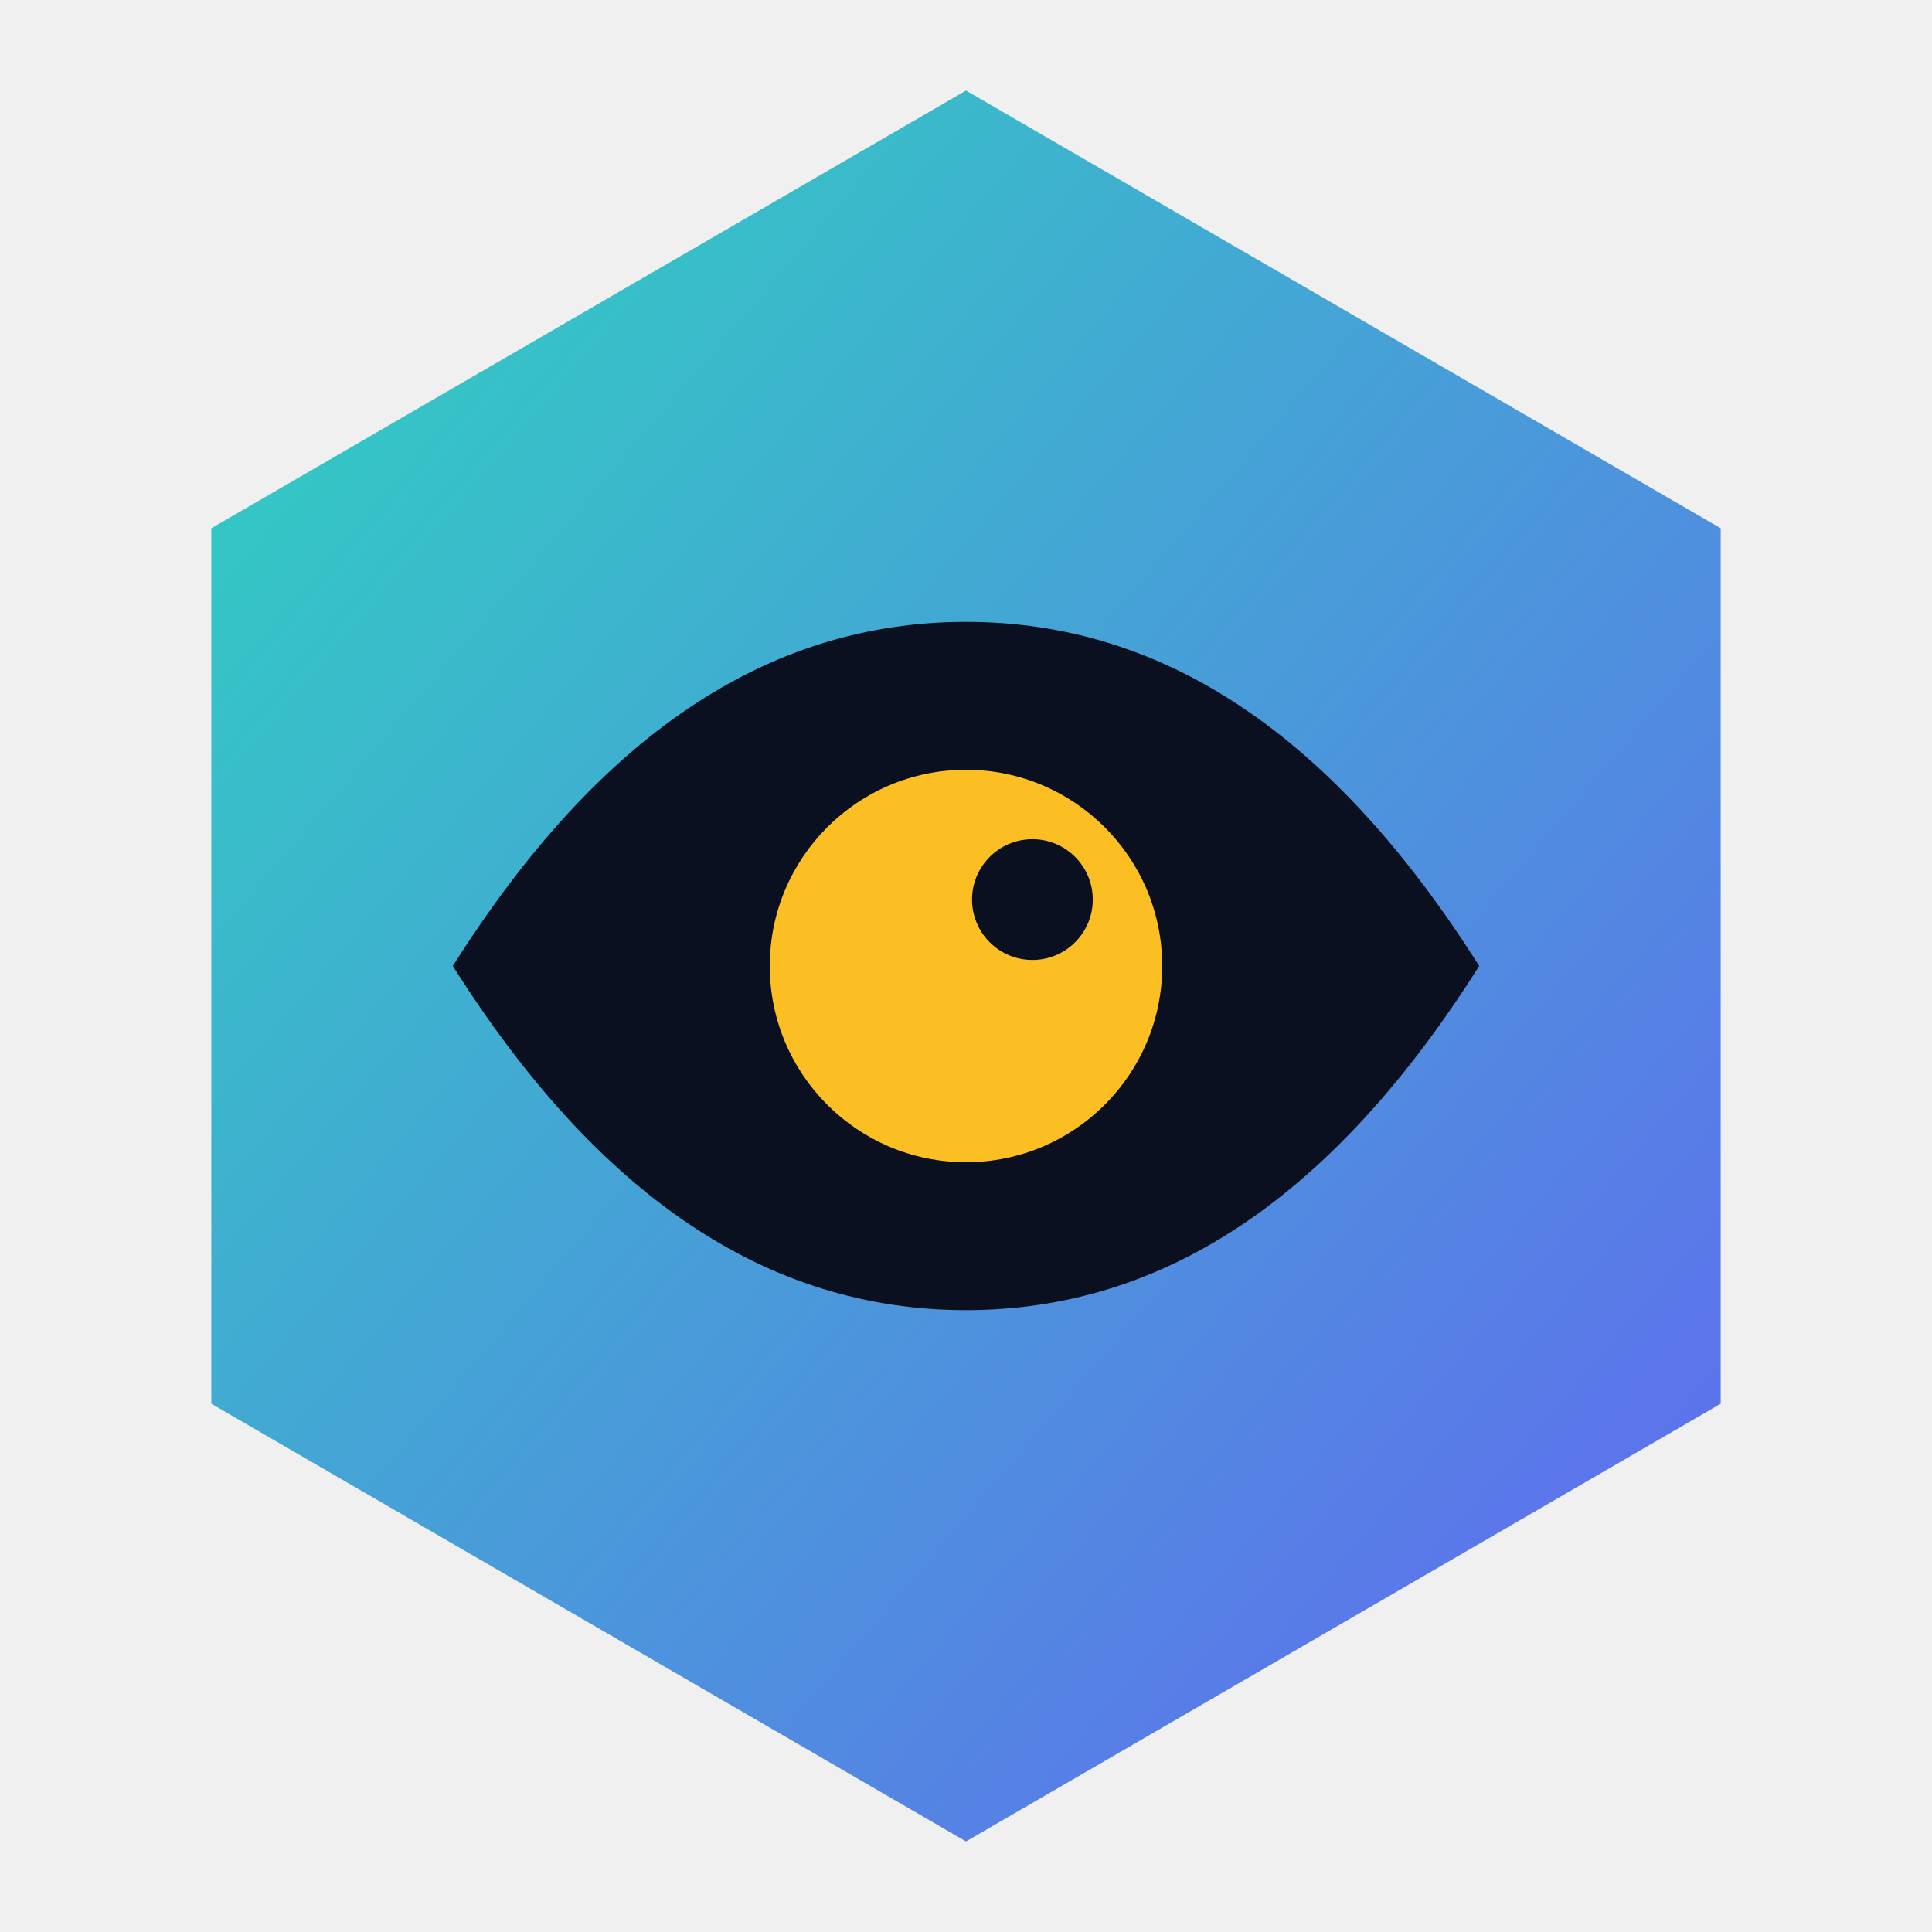
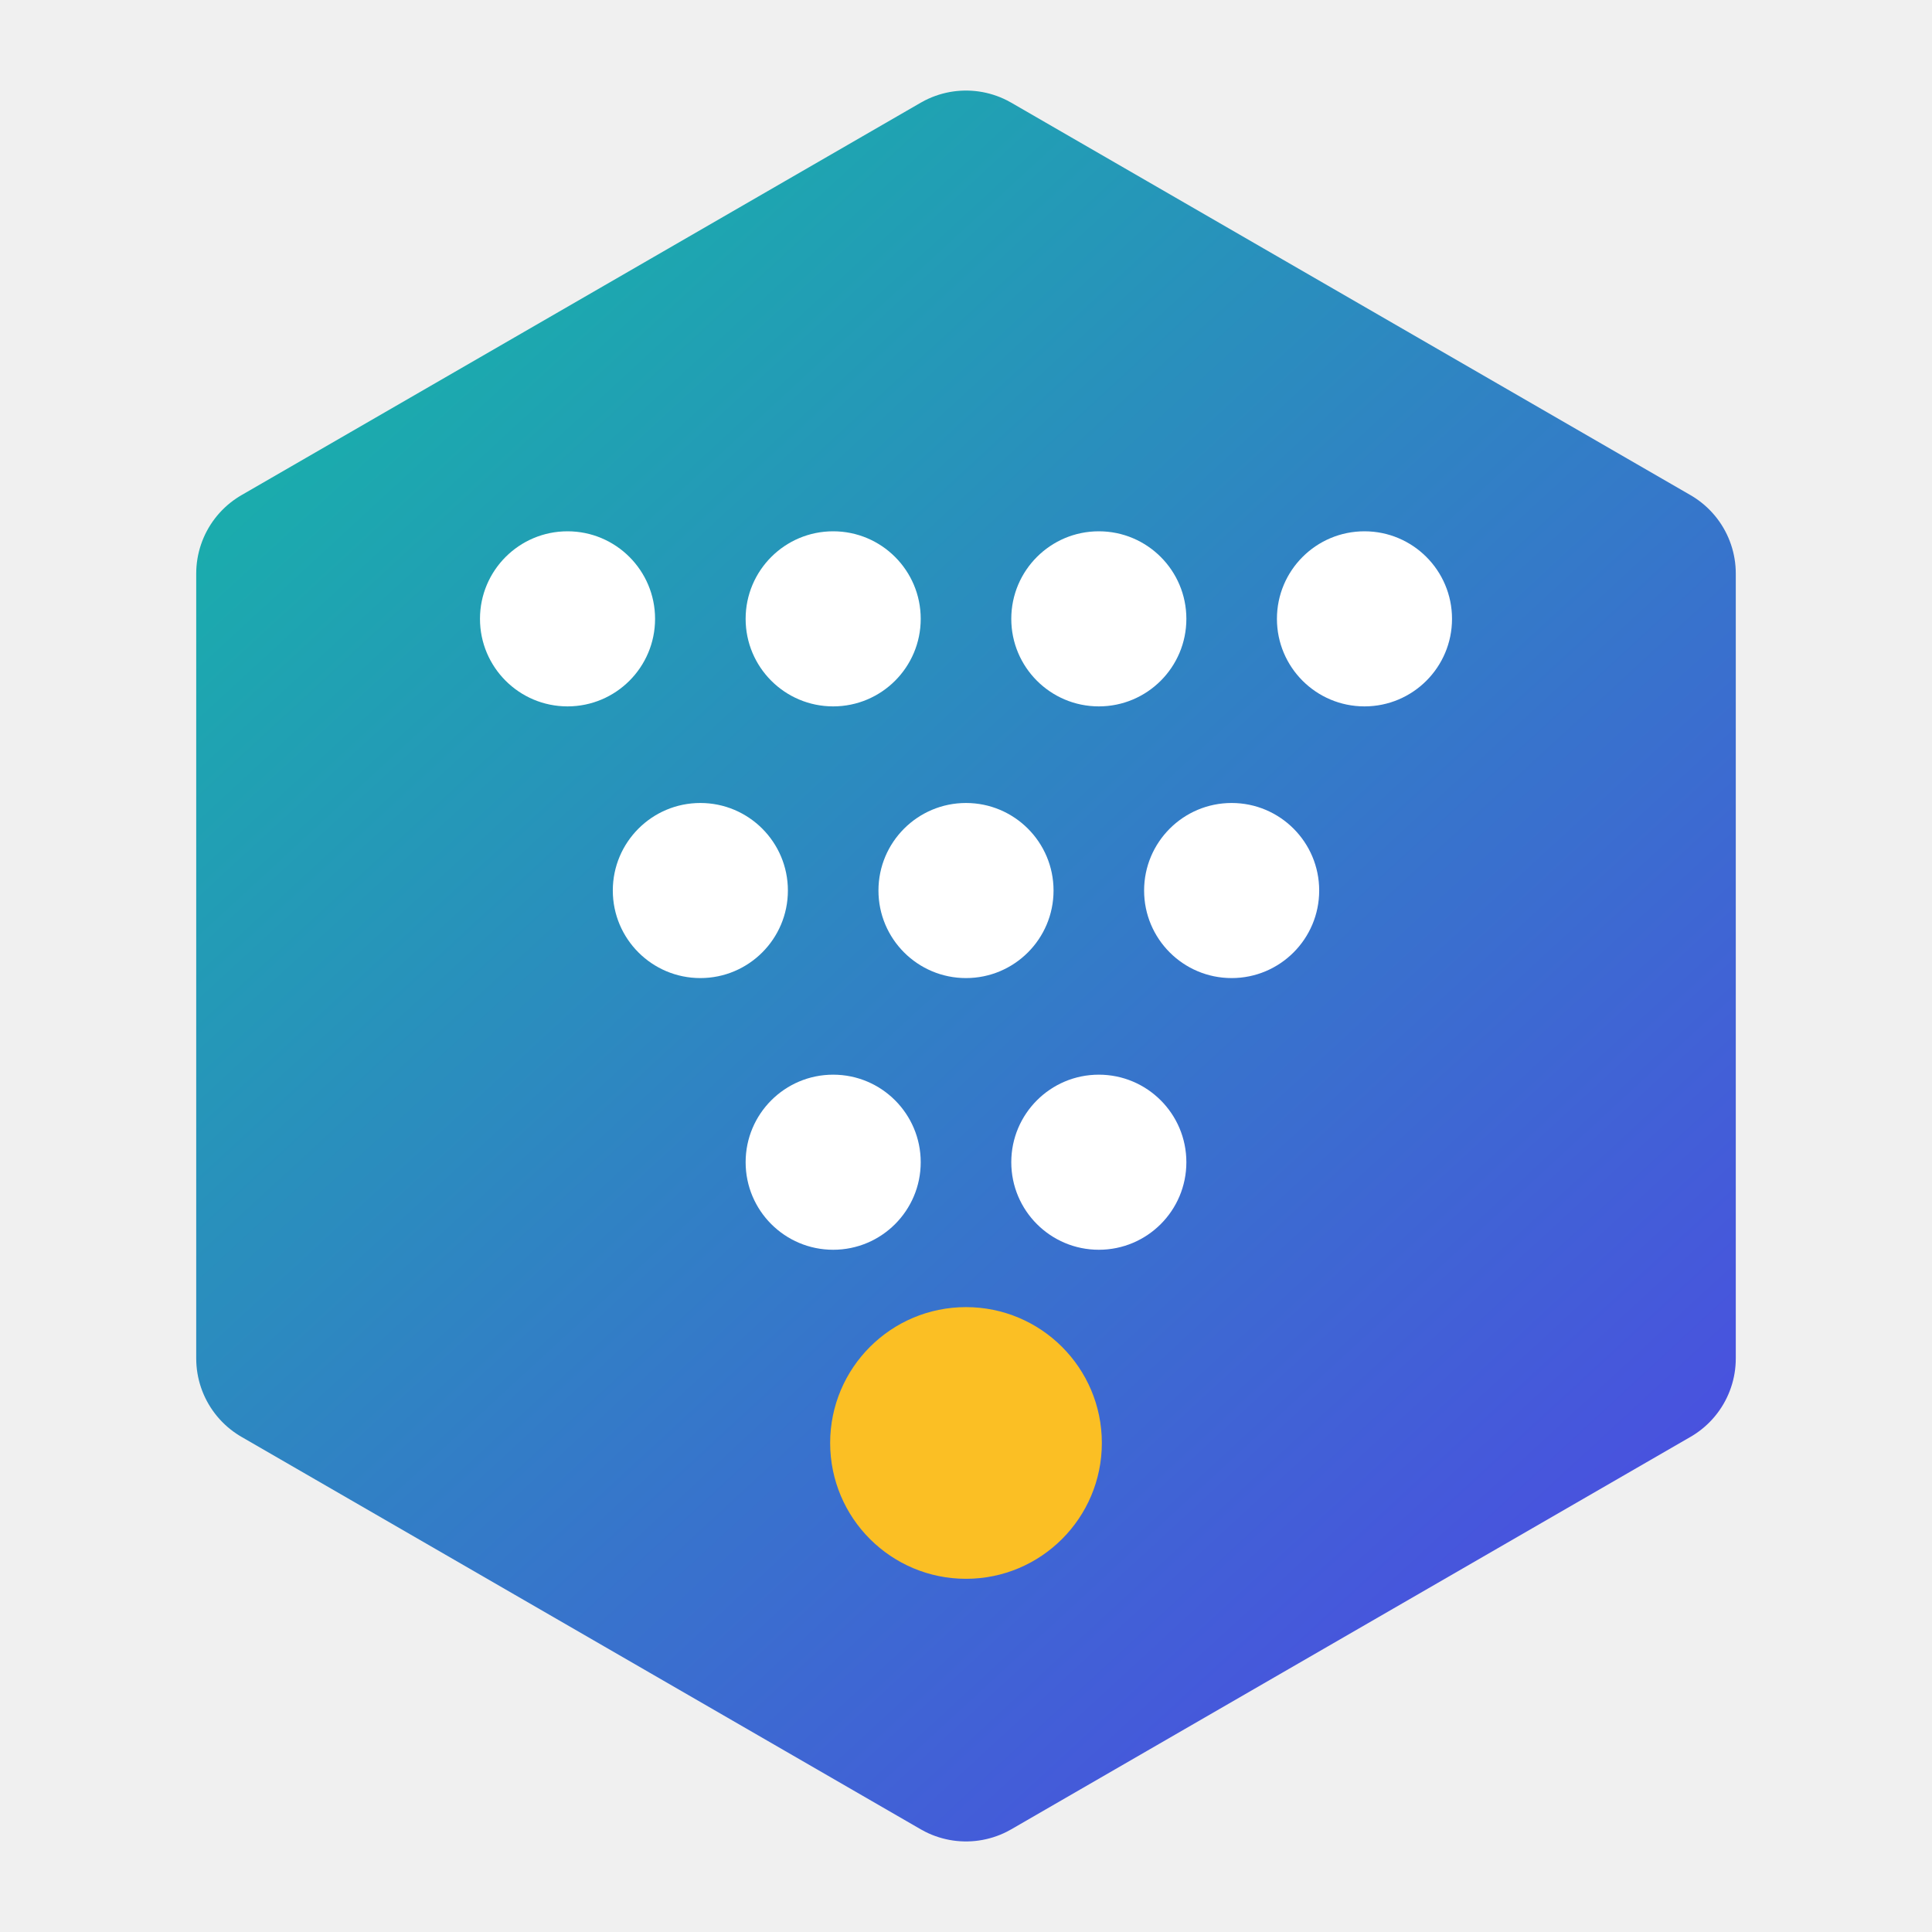
- <svg xmlns="http://www.w3.org/2000/svg" viewBox="0 0 64 64">
+ <svg xmlns="http://www.w3.org/2000/svg" viewBox="0 0 64 64" role="img" aria-label="KubeSift">
  <defs>
-     <linearGradient id="g" x1="0" y1="0" x2="1" y2="1">
-       <stop offset="0" stop-color="#2dd4bf" />
-       <stop offset="1" stop-color="#6366f1" />
+     <linearGradient id="ks-g" x1="8" y1="6" x2="56" y2="58" gradientUnits="userSpaceOnUse">
+       <stop offset="0" stop-color="#14b8a6" />
+       <stop offset="1" stop-color="#4f46e5" />
    </linearGradient>
  </defs>
-   <path d="M32 3 57 17.5v29L32 61 7 46.5v-29Z" fill="url(#g)" />
-   <path d="M15 32c4.8-7.6 10.4-11.4 17-11.4S44.2 24.4 49 32c-4.8 7.6-10.4 11.4-17 11.4S19.8 39.6 15 32Z" fill="#0b1020" />
-   <circle cx="32" cy="32" r="6.5" fill="#fbbf24" />
-   <circle cx="34.2" cy="29.8" r="2" fill="#0b1020" />
+   <path d="M32 6 54.5 19v26L32 58 9.5 45V19Z" fill="url(#ks-g)" stroke="url(#ks-g)" stroke-width="6" stroke-linejoin="round" />
+   <g fill="#fff">
+     <circle cx="18.8" cy="20.5" r="2.9" />
+     <circle cx="27.6" cy="20.5" r="2.9" />
+     <circle cx="36.4" cy="20.5" r="2.9" />
+     <circle cx="45.2" cy="20.5" r="2.9" />
+     <circle cx="23.2" cy="29.5" r="2.9" />
+     <circle cx="32" cy="29.5" r="2.9" />
+     <circle cx="40.8" cy="29.5" r="2.9" />
+     <circle cx="27.6" cy="38.5" r="2.9" />
+     <circle cx="36.4" cy="38.5" r="2.9" />
+   </g>
+   <circle cx="32" cy="47.8" r="4.5" fill="#fbbf24" />
</svg>
